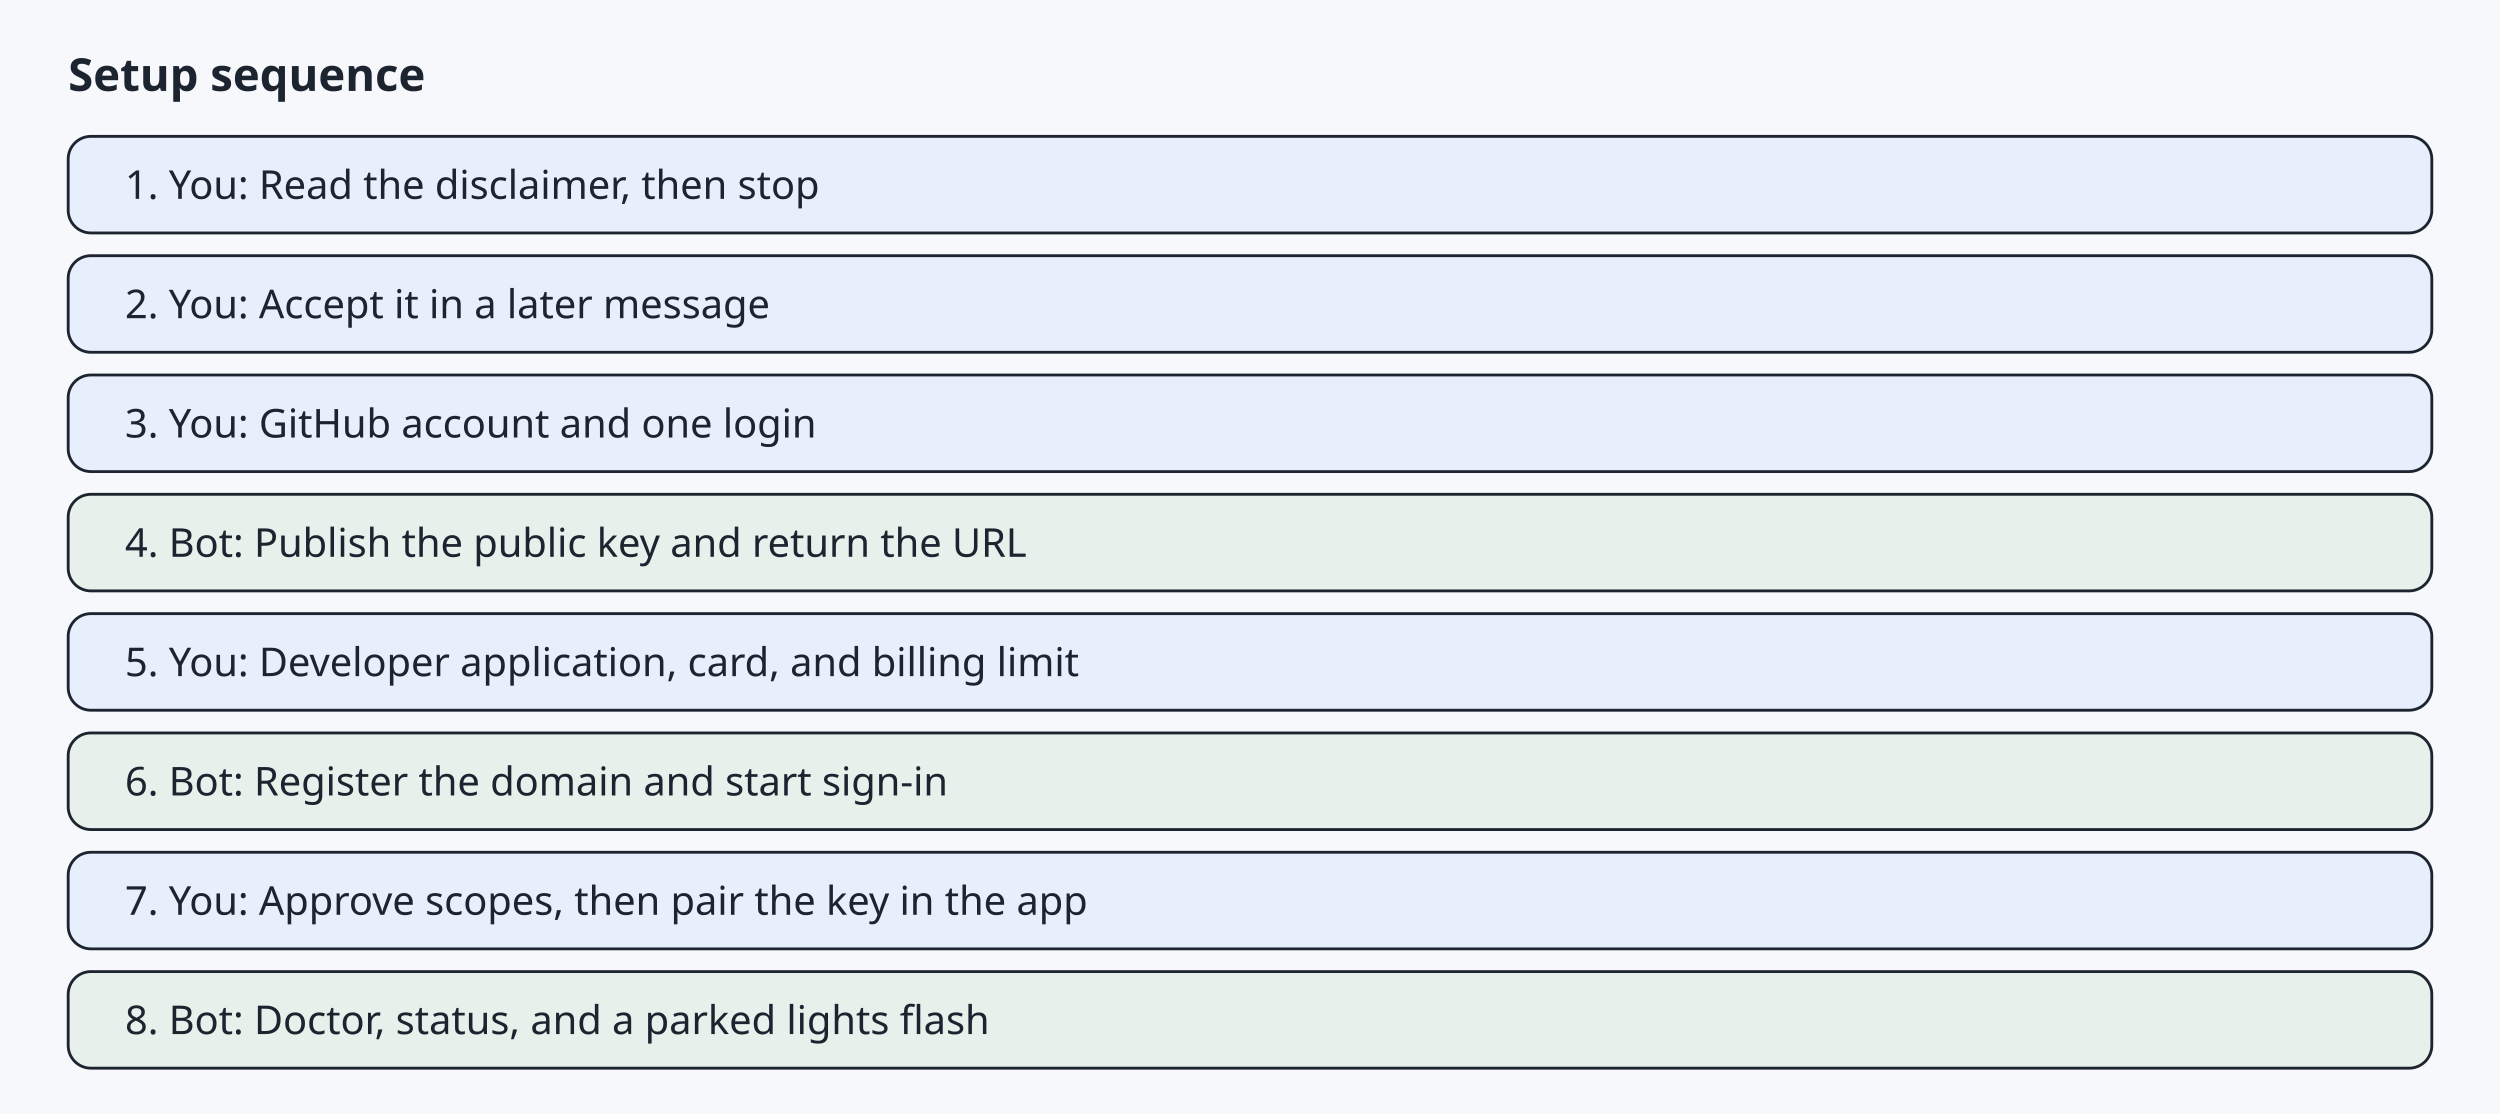
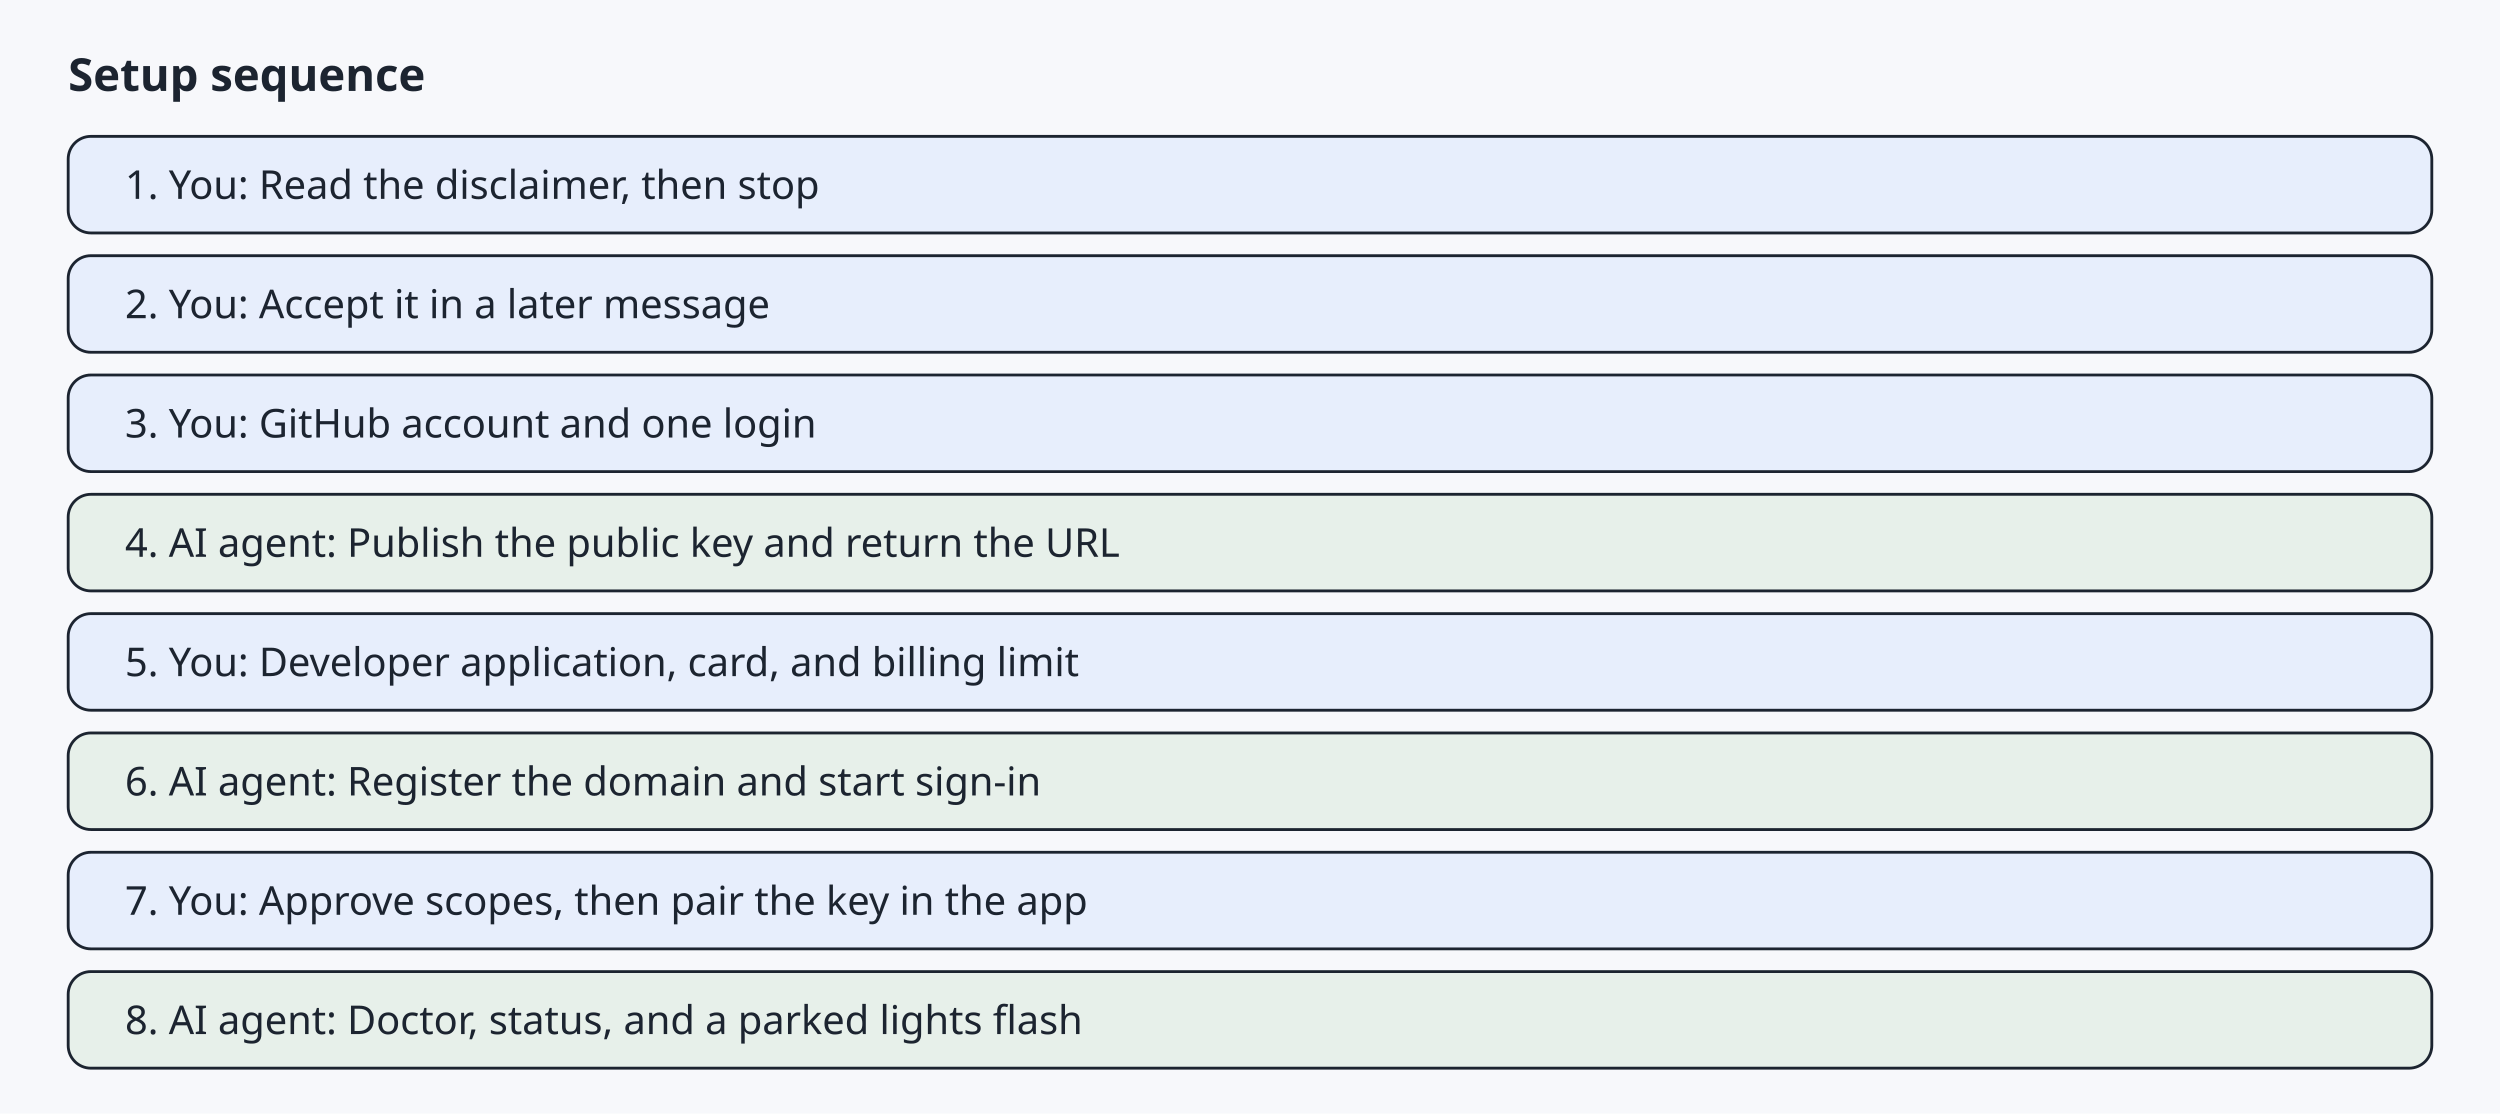
<svg xmlns="http://www.w3.org/2000/svg" width="880" height="392" viewBox="0 0 880 392" role="img">
  <rect width="880" height="392" fill="#f7f8fb" />
  <text x="24" y="32" font-family="sans-serif" font-size="16" font-weight="700" fill="#1c2430">Setup sequence</text>
  <rect x="24" y="48" width="832" height="34" rx="8" fill="#e7eefc" stroke="#1c2430" />
  <text x="44" y="70" font-family="sans-serif" font-size="14" fill="#1c2430">1. You: Read the disclaimer, then stop</text>
  <rect x="24" y="90" width="832" height="34" rx="8" fill="#e7eefc" stroke="#1c2430" />
  <text x="44" y="112" font-family="sans-serif" font-size="14" fill="#1c2430">2. You: Accept it in a later message</text>
  <rect x="24" y="132" width="832" height="34" rx="8" fill="#e7eefc" stroke="#1c2430" />
  <text x="44" y="154" font-family="sans-serif" font-size="14" fill="#1c2430">3. You: GitHub account and one login</text>
  <rect x="24" y="174" width="832" height="34" rx="8" fill="#e7f0ea" stroke="#1c2430" />
-   <text x="44" y="196" font-family="sans-serif" font-size="14" fill="#1c2430">4. Bot: Publish the public key and return the URL</text>
+   <text x="44" y="196" font-family="sans-serif" font-size="14" fill="#1c2430">4. AI agent: Publish the public key and return the URL</text>
  <rect x="24" y="216" width="832" height="34" rx="8" fill="#e7eefc" stroke="#1c2430" />
  <text x="44" y="238" font-family="sans-serif" font-size="14" fill="#1c2430">5. You: Developer application, card, and billing limit</text>
  <rect x="24" y="258" width="832" height="34" rx="8" fill="#e7f0ea" stroke="#1c2430" />
-   <text x="44" y="280" font-family="sans-serif" font-size="14" fill="#1c2430">6. Bot: Register the domain and start sign-in</text>
+   <text x="44" y="280" font-family="sans-serif" font-size="14" fill="#1c2430">6. AI agent: Register the domain and start sign-in</text>
  <rect x="24" y="300" width="832" height="34" rx="8" fill="#e7eefc" stroke="#1c2430" />
  <text x="44" y="322" font-family="sans-serif" font-size="14" fill="#1c2430">7. You: Approve scopes, then pair the key in the app</text>
  <rect x="24" y="342" width="832" height="34" rx="8" fill="#e7f0ea" stroke="#1c2430" />
-   <text x="44" y="364" font-family="sans-serif" font-size="14" fill="#1c2430">8. Bot: Doctor, status, and a parked lights flash</text>
+   <text x="44" y="364" font-family="sans-serif" font-size="14" fill="#1c2430">8. AI agent: Doctor, status, and a parked lights flash</text>
</svg>
